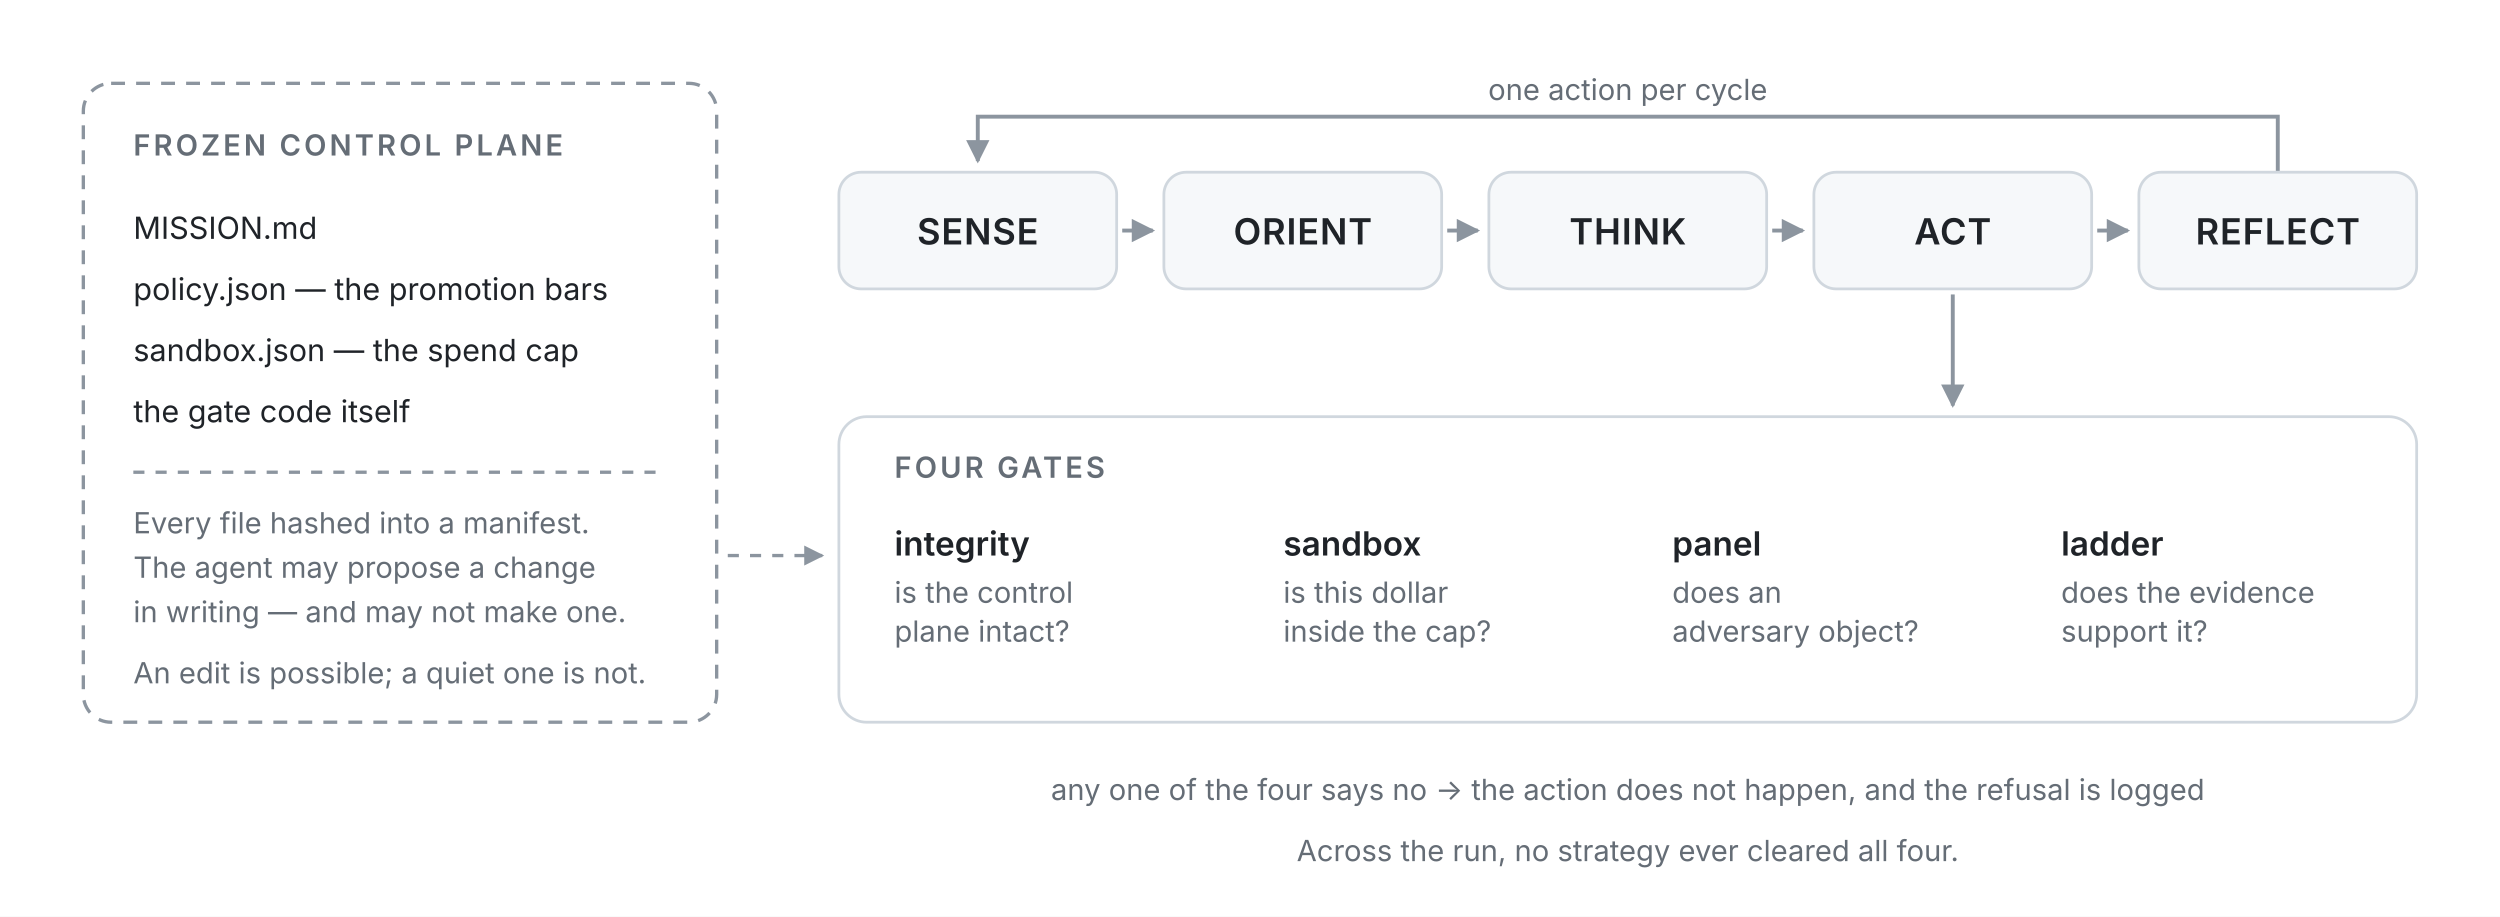
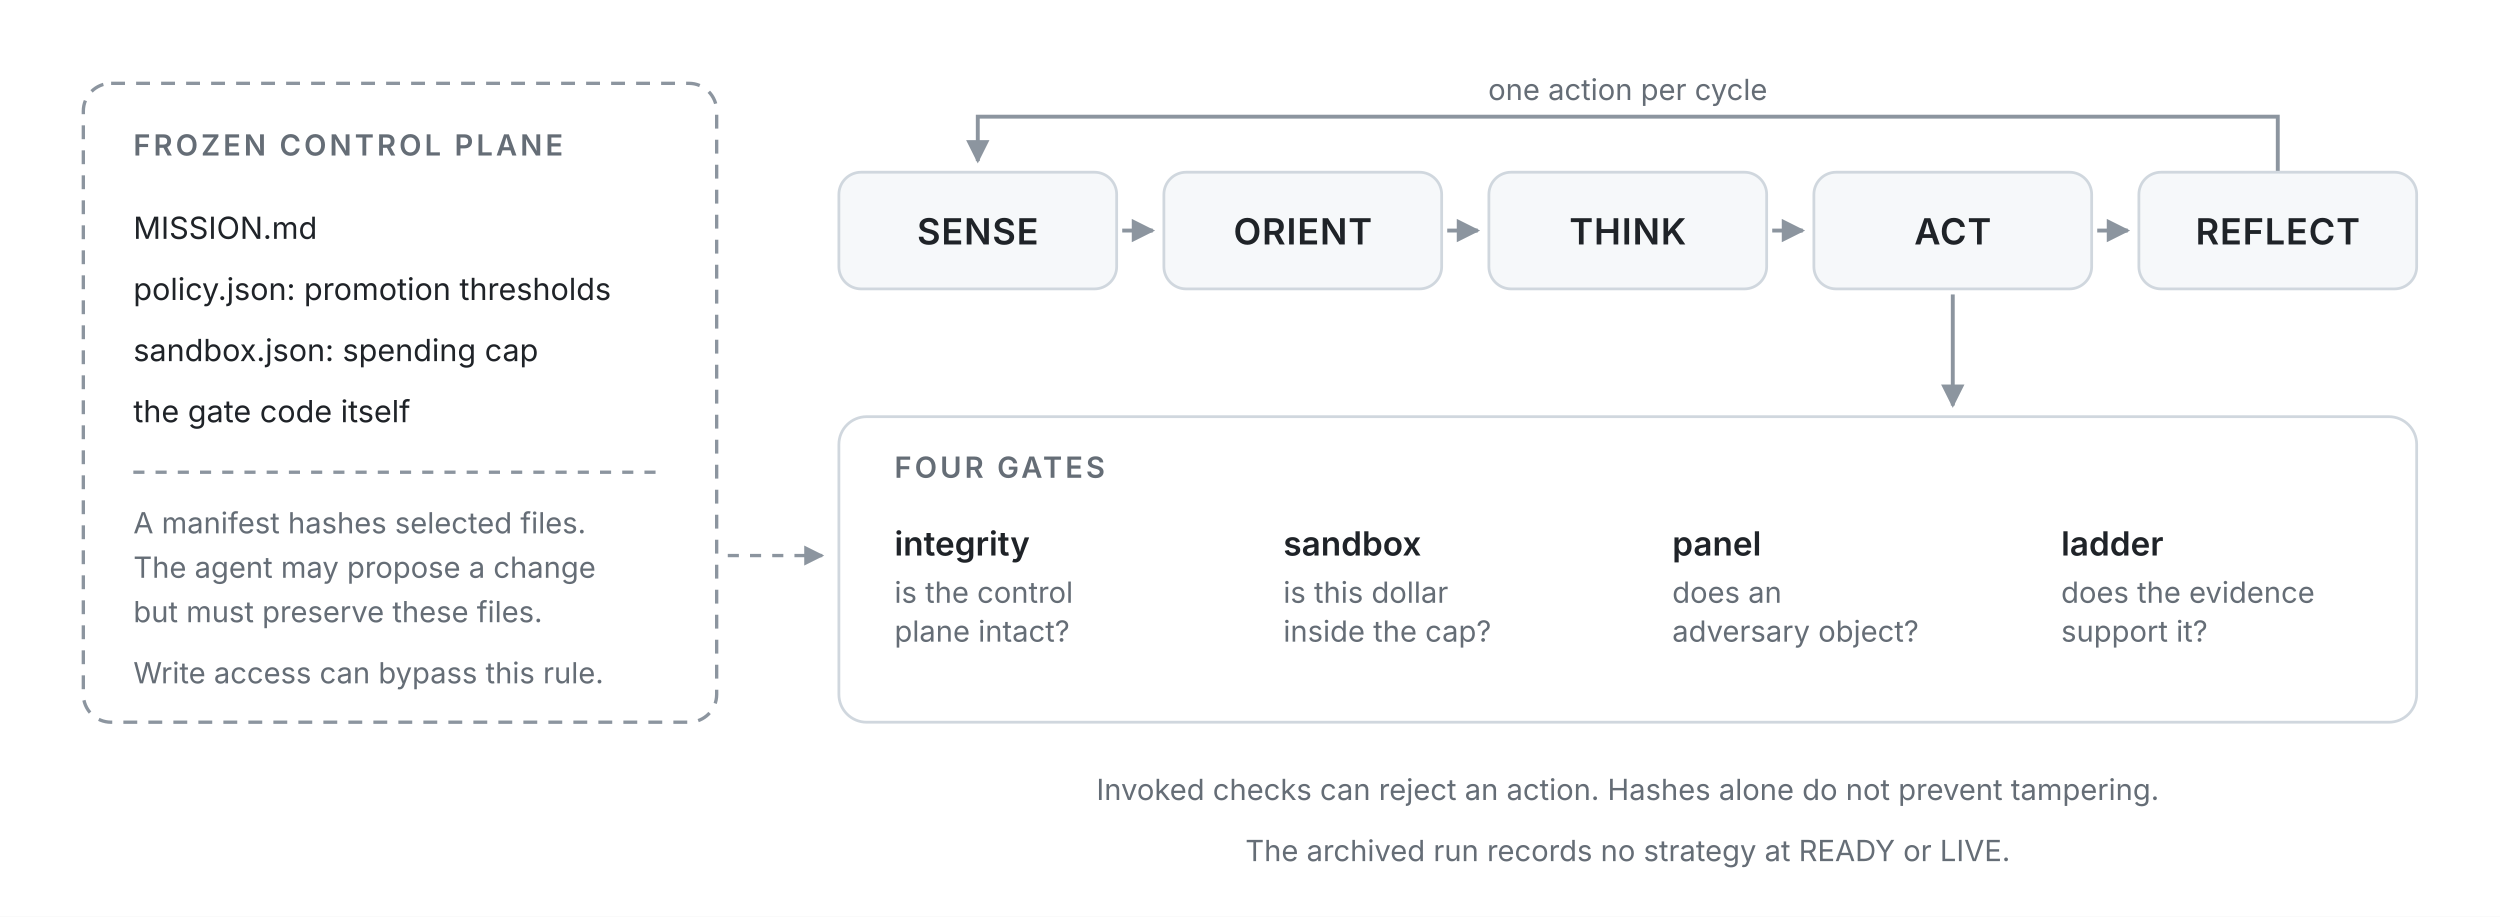
- <svg xmlns="http://www.w3.org/2000/svg" viewBox="0 0 900 330" width="900" height="330" role="img" aria-label="The agent runs a five-stage cycle; every consequential action passes four gates, which are themselves hash-verified against a frozen control plane.">
+ <svg xmlns="http://www.w3.org/2000/svg" viewBox="0 0 900 330" width="900" height="330" role="img" aria-label="The agent cycle calls integrity, spending, review, and promotion checks. These checks do not prevent bypass by a process with write access.">
  <style>
    .t    { font-family: -apple-system, BlinkMacSystemFont, "Segoe UI", Inter, system-ui, sans-serif; }
    .lbl  { font-size: 13px; font-weight: 600; letter-spacing: .3px; fill: #1f2328; }
    .cap  { font-size: 10.5px; font-weight: 600; letter-spacing: 1.1px; fill: #656d76; }
    .txt  { font-size: 11px; fill: #1f2328; }
    .mut  { font-size: 10.5px; fill: #656d76; }
    .gate { font-size: 12px; font-weight: 600; fill: #1f2328; }
    .bg   { fill: #ffffff; }
    .box  { fill: #ffffff; stroke: #d0d7de; }
    .pill { fill: #f6f8fa; stroke: #d0d7de; }
    .flow { stroke: #8c959f; stroke-width: 1.4; fill: none; }
    .dash { stroke: #8c959f; stroke-width: 1.2; fill: none; stroke-dasharray: 4 4; }
    .frz  { fill: none; stroke: #8c959f; stroke-width: 1.2; stroke-dasharray: 5 4; }
    @media (prefers-color-scheme: dark) {
      .lbl, .txt, .gate { fill: #e6edf3; }
      .cap, .mut        { fill: #8b949e; }
      .bg   { fill: #0d1117; }
      .box  { fill: #161b22; stroke: #30363d; }
      .pill { fill: #161b22; stroke: #30363d; }
      .flow, .dash, .frz { stroke: #6e7681; }
      #ah path { fill: #6e7681; }
    }
  </style>
  <defs>
    <marker id="ah" viewBox="0 0 10 10" refX="9" refY="5" markerWidth="6" markerHeight="6" orient="auto-start-reverse">
      <path d="M0 0 L10 5 L0 10 z" fill="#8c959f" />
    </marker>
  </defs>
  <rect class="bg" x="0" y="0" width="900" height="330" />
  <rect class="frz" x="30" y="30" width="228" height="230" rx="10" />
  <text class="t cap" x="48" y="56">FROZEN CONTROL PLANE</text>
  <text class="t txt" x="48" y="86">MISSION.md</text>
-   <text class="t txt" x="48" y="108">policy.json — the promotion bars</text>
-   <text class="t txt" x="48" y="130">sandbox.json — the spend cap</text>
+   <text class="t txt" x="48" y="108">policy.json: promotion thresholds</text>
+   <text class="t txt" x="48" y="130">sandbox.json: spending cap</text>
  <text class="t txt" x="48" y="152">the gate code itself</text>
  <line class="dash" x1="48" y1="170" x2="240" y2="170" />
-   <text class="t mut" x="48" y="192">Every file hashed into a manifest.</text>
+   <text class="t mut" x="48" y="192">A manifest hashes selected files.</text>
  <text class="t mut" x="48" y="208">The agent may propose a change</text>
-   <text class="t mut" x="48" y="224">in writing — and may not make one.</text>
-   <text class="t mut" x="48" y="246">An edit is possible; a quiet one is not.</text>
+   <text class="t mut" x="48" y="224">but must preserve these files.</text>
+   <text class="t mut" x="48" y="246">Write access can bypass this rule.</text>
  <path class="flow" d="M820 62 L820 42 L352 42 L352 58" marker-end="url(#ah)" />
  <text class="t mut" x="586" y="36" text-anchor="middle">one action per cycle</text>
  <g>
    <rect class="pill" x="302" y="62" width="100" height="42" rx="8" />
    <text class="t lbl" x="352" y="88" text-anchor="middle">SENSE</text>
    <rect class="pill" x="419" y="62" width="100" height="42" rx="8" />
    <text class="t lbl" x="469" y="88" text-anchor="middle">ORIENT</text>
    <rect class="pill" x="536" y="62" width="100" height="42" rx="8" />
    <text class="t lbl" x="586" y="88" text-anchor="middle">THINK</text>
    <rect class="pill" x="653" y="62" width="100" height="42" rx="8" />
    <text class="t lbl" x="703" y="88" text-anchor="middle">ACT</text>
    <rect class="pill" x="770" y="62" width="100" height="42" rx="8" />
    <text class="t lbl" x="820" y="88" text-anchor="middle">REFLECT</text>
  </g>
  <path class="flow" d="M404 83 L415 83" marker-end="url(#ah)" />
  <path class="flow" d="M521 83 L532 83" marker-end="url(#ah)" />
  <path class="flow" d="M638 83 L649 83" marker-end="url(#ah)" />
  <path class="flow" d="M755 83 L766 83" marker-end="url(#ah)" />
  <path class="flow" d="M703 106 L703 146" marker-end="url(#ah)" />
  <rect class="box" x="302" y="150" width="568" height="110" rx="10" />
  <text class="t cap" x="322" y="172">FOUR GATES</text>
  <g>
    <text class="t gate" x="322" y="200">integrity</text>
    <text class="t mut" x="322" y="217">is the control</text>
    <text class="t mut" x="322" y="231">plane intact?</text>
    <text class="t gate" x="462" y="200">sandbox</text>
    <text class="t mut" x="462" y="217">is this dollar</text>
    <text class="t mut" x="462" y="231">inside the cap?</text>
    <text class="t gate" x="602" y="200">panel</text>
    <text class="t mut" x="602" y="217">does an</text>
    <text class="t mut" x="602" y="231">adversary object?</text>
    <text class="t gate" x="742" y="200">ladder</text>
    <text class="t mut" x="742" y="217">does the evidence</text>
    <text class="t mut" x="742" y="231">support it?</text>
  </g>
  <path class="dash" d="M262 200 L296 200" marker-end="url(#ah)" />
-   <text class="t mut" x="586" y="288" text-anchor="middle">any one of the four says no  →  the action does not happen, and the refusal is logged</text>
-   <text class="t mut" x="586" y="310" text-anchor="middle">Across the run, no strategy ever cleared all four.</text>
+   <text class="t mut" x="586" y="288" text-anchor="middle">Invoked checks can reject an action. Hashes alone do not prevent tampering.</text>
+   <text class="t mut" x="586" y="310" text-anchor="middle">The archived run records no strategy at READY or LIVE.</text>
</svg>
